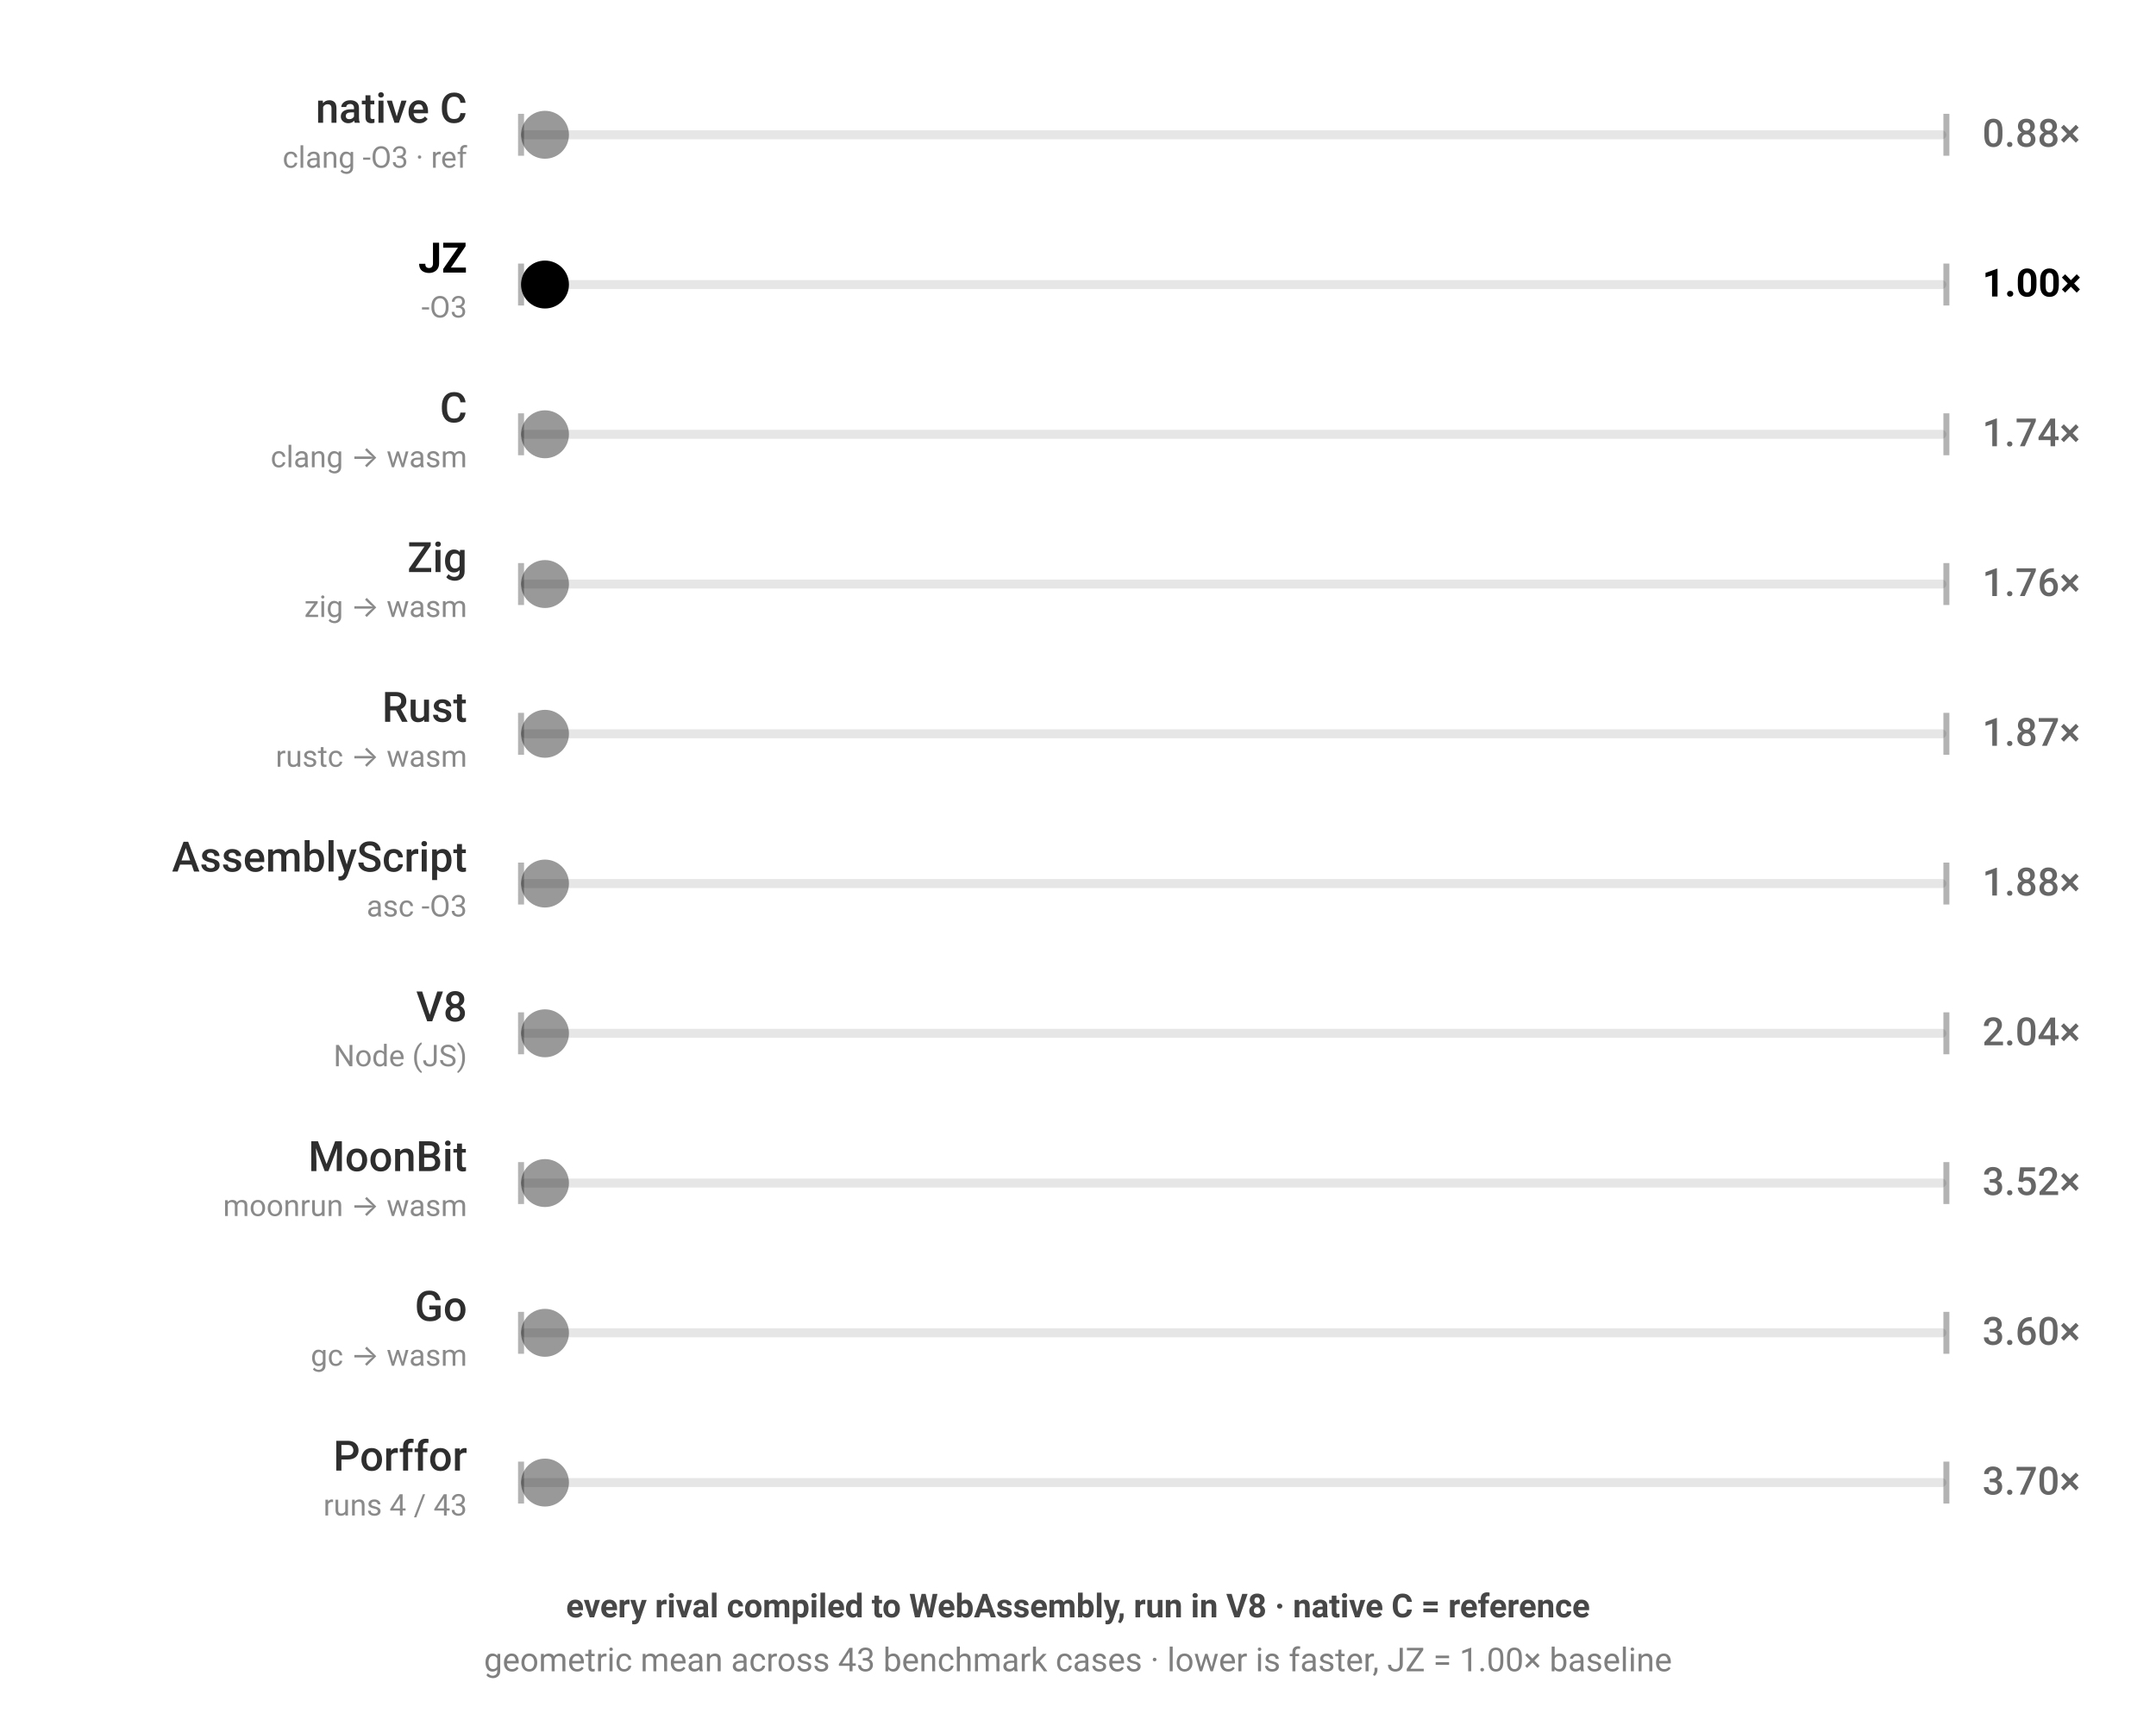
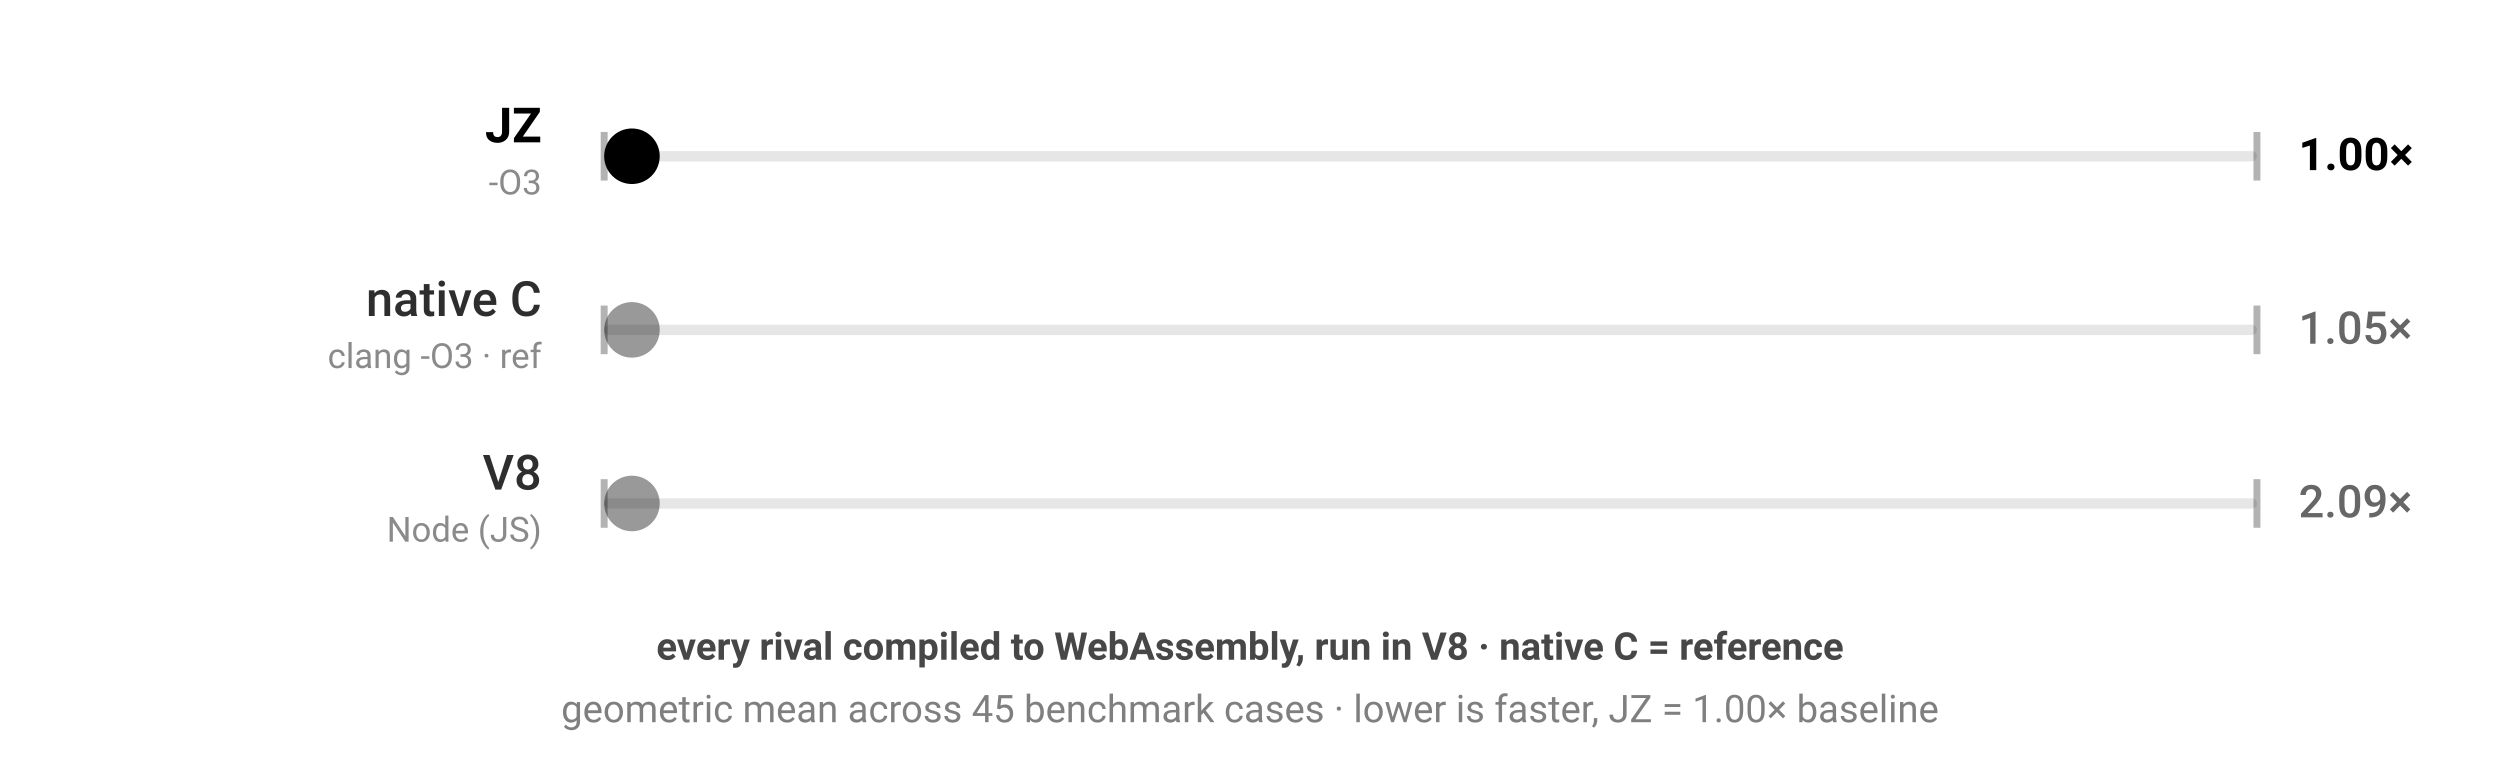
- <svg xmlns="http://www.w3.org/2000/svg" viewBox="0 0 720 574" width="720" height="574" style="color-scheme:light dark" role="img" aria-label="JZ benchmark — every rival compiled to WebAssembly, run in V8 · native C = reference; geometric mean across 43 benchmark cases · lower is faster, JZ = 1.00× baseline; each ball's speed is proportional to that engine's geometric-mean runtime across the corpus">
+ <svg xmlns="http://www.w3.org/2000/svg" viewBox="0 0 720 224" width="720" height="224" style="color-scheme:light dark" role="img" aria-label="JZ benchmark — every rival compiled to WebAssembly, run in V8 · native C = reference; geometric mean across 45 benchmark cases · lower is faster, JZ = 1.00× baseline; each ball's speed is proportional to that engine's geometric-mean runtime across the corpus">
  <g font-family="-apple-system,BlinkMacSystemFont,'Segoe UI',Roboto,sans-serif">
    <rect x="174" y="43.5" width="476" height="3" rx="1.5" fill="currentColor" fill-opacity="0.1" />
    <line x1="174" y1="38" x2="174" y2="52" stroke="currentColor" stroke-opacity="0.3" stroke-width="2" />
    <line x1="650" y1="38" x2="650" y2="52" stroke="currentColor" stroke-opacity="0.3" stroke-width="2" />
-     <text x="156" y="41" text-anchor="end" font-size="14" font-weight="500" fill="currentColor" fill-opacity="0.82">native C</text>
-     <text x="156" y="56" text-anchor="end" font-size="10" fill="currentColor" fill-opacity="0.46">clang -O3 · ref</text>
-     <text x="662" y="49" font-size="13" font-weight="500" fill="currentColor" fill-opacity="0.6">0.88×</text>
-     <circle cx="182.0" cy="45" r="8" fill="currentColor" fill-opacity="0.4">
-       <animate attributeName="cx" dur="1.401s" repeatCount="indefinite" calcMode="linear" keyTimes="0;0.5;1" values="182.0;642.0;182.0" begin="-0.00s" />
+     <text x="156" y="41" text-anchor="end" font-size="14" font-weight="700" fill="currentColor" fill-opacity="1">JZ</text>
+     <text x="156" y="56" text-anchor="end" font-size="10" fill="currentColor" fill-opacity="0.46">-O3</text>
+     <text x="662" y="49" font-size="13" font-weight="700" fill="currentColor" fill-opacity="1">1.00×</text>
+     <circle cx="182.0" cy="45" r="8" fill="currentColor" fill-opacity="1">
+       <animate attributeName="cx" dur="1.6s" repeatCount="indefinite" calcMode="linear" keyTimes="0;0.5;1" values="182.0;642.0;182.0" begin="-0.00s" />
    </circle>
  </g>
  <g font-family="-apple-system,BlinkMacSystemFont,'Segoe UI',Roboto,sans-serif">
    <rect x="174" y="93.5" width="476" height="3" rx="1.5" fill="currentColor" fill-opacity="0.1" />
    <line x1="174" y1="88" x2="174" y2="102" stroke="currentColor" stroke-opacity="0.3" stroke-width="2" />
    <line x1="650" y1="88" x2="650" y2="102" stroke="currentColor" stroke-opacity="0.3" stroke-width="2" />
-     <text x="156" y="91" text-anchor="end" font-size="14" font-weight="700" fill="currentColor" fill-opacity="1">JZ</text>
-     <text x="156" y="106" text-anchor="end" font-size="10" fill="currentColor" fill-opacity="0.46">-O3</text>
-     <text x="662" y="99" font-size="13" font-weight="700" fill="currentColor" fill-opacity="1">1.00×</text>
-     <circle cx="182.0" cy="95" r="8" fill="currentColor" fill-opacity="1">
-       <animate attributeName="cx" dur="1.6s" repeatCount="indefinite" calcMode="linear" keyTimes="0;0.5;1" values="182.0;642.0;182.0" begin="-0.41s" />
+     <text x="156" y="91" text-anchor="end" font-size="14" font-weight="500" fill="currentColor" fill-opacity="0.82">native C</text>
+     <text x="156" y="106" text-anchor="end" font-size="10" fill="currentColor" fill-opacity="0.46">clang -O3 · ref</text>
+     <text x="662" y="99" font-size="13" font-weight="500" fill="currentColor" fill-opacity="0.6">1.05×</text>
+     <circle cx="182.0" cy="95" r="8" fill="currentColor" fill-opacity="0.4">
+       <animate attributeName="cx" dur="1.68s" repeatCount="indefinite" calcMode="linear" keyTimes="0;0.5;1" values="182.0;642.0;182.0" begin="-0.41s" />
    </circle>
  </g>
  <g font-family="-apple-system,BlinkMacSystemFont,'Segoe UI',Roboto,sans-serif">
    <rect x="174" y="143.5" width="476" height="3" rx="1.5" fill="currentColor" fill-opacity="0.1" />
    <line x1="174" y1="138" x2="174" y2="152" stroke="currentColor" stroke-opacity="0.3" stroke-width="2" />
    <line x1="650" y1="138" x2="650" y2="152" stroke="currentColor" stroke-opacity="0.3" stroke-width="2" />
-     <text x="156" y="141" text-anchor="end" font-size="14" font-weight="500" fill="currentColor" fill-opacity="0.82">C</text>
-     <text x="156" y="156" text-anchor="end" font-size="10" fill="currentColor" fill-opacity="0.46">clang → wasm</text>
-     <text x="662" y="149" font-size="13" font-weight="500" fill="currentColor" fill-opacity="0.6">1.74×</text>
+     <text x="156" y="141" text-anchor="end" font-size="14" font-weight="500" fill="currentColor" fill-opacity="0.82">V8</text>
+     <text x="156" y="156" text-anchor="end" font-size="10" fill="currentColor" fill-opacity="0.46">Node (JS)</text>
+     <text x="662" y="149" font-size="13" font-weight="500" fill="currentColor" fill-opacity="0.6">2.09×</text>
    <circle cx="182.0" cy="145" r="8" fill="currentColor" fill-opacity="0.4">
-       <animate attributeName="cx" dur="2.79s" repeatCount="indefinite" calcMode="linear" keyTimes="0;0.5;1" values="182.0;642.0;182.0" begin="-0.82s" />
+       <animate attributeName="cx" dur="3.343s" repeatCount="indefinite" calcMode="linear" keyTimes="0;0.5;1" values="182.0;642.0;182.0" begin="-0.82s" />
    </circle>
  </g>
-   <g font-family="-apple-system,BlinkMacSystemFont,'Segoe UI',Roboto,sans-serif">
-     <rect x="174" y="193.5" width="476" height="3" rx="1.5" fill="currentColor" fill-opacity="0.1" />
-     <line x1="174" y1="188" x2="174" y2="202" stroke="currentColor" stroke-opacity="0.3" stroke-width="2" />
-     <line x1="650" y1="188" x2="650" y2="202" stroke="currentColor" stroke-opacity="0.3" stroke-width="2" />
-     <text x="156" y="191" text-anchor="end" font-size="14" font-weight="500" fill="currentColor" fill-opacity="0.82">Zig</text>
-     <text x="156" y="206" text-anchor="end" font-size="10" fill="currentColor" fill-opacity="0.46">zig → wasm</text>
-     <text x="662" y="199" font-size="13" font-weight="500" fill="currentColor" fill-opacity="0.6">1.76×</text>
-     <circle cx="182.0" cy="195" r="8" fill="currentColor" fill-opacity="0.4">
-       <animate attributeName="cx" dur="2.824s" repeatCount="indefinite" calcMode="linear" keyTimes="0;0.5;1" values="182.0;642.0;182.0" begin="-1.23s" />
-     </circle>
-   </g>
-   <g font-family="-apple-system,BlinkMacSystemFont,'Segoe UI',Roboto,sans-serif">
-     <rect x="174" y="243.5" width="476" height="3" rx="1.5" fill="currentColor" fill-opacity="0.1" />
-     <line x1="174" y1="238" x2="174" y2="252" stroke="currentColor" stroke-opacity="0.3" stroke-width="2" />
-     <line x1="650" y1="238" x2="650" y2="252" stroke="currentColor" stroke-opacity="0.3" stroke-width="2" />
-     <text x="156" y="241" text-anchor="end" font-size="14" font-weight="500" fill="currentColor" fill-opacity="0.82">Rust</text>
-     <text x="156" y="256" text-anchor="end" font-size="10" fill="currentColor" fill-opacity="0.46">rustc → wasm</text>
-     <text x="662" y="249" font-size="13" font-weight="500" fill="currentColor" fill-opacity="0.6">1.87×</text>
-     <circle cx="182.0" cy="245" r="8" fill="currentColor" fill-opacity="0.4">
-       <animate attributeName="cx" dur="2.985s" repeatCount="indefinite" calcMode="linear" keyTimes="0;0.5;1" values="182.0;642.0;182.0" begin="-1.64s" />
-     </circle>
-   </g>
-   <g font-family="-apple-system,BlinkMacSystemFont,'Segoe UI',Roboto,sans-serif">
-     <rect x="174" y="293.5" width="476" height="3" rx="1.5" fill="currentColor" fill-opacity="0.1" />
-     <line x1="174" y1="288" x2="174" y2="302" stroke="currentColor" stroke-opacity="0.3" stroke-width="2" />
-     <line x1="650" y1="288" x2="650" y2="302" stroke="currentColor" stroke-opacity="0.3" stroke-width="2" />
-     <text x="156" y="291" text-anchor="end" font-size="14" font-weight="500" fill="currentColor" fill-opacity="0.82">AssemblyScript</text>
-     <text x="156" y="306" text-anchor="end" font-size="10" fill="currentColor" fill-opacity="0.46">asc -O3</text>
-     <text x="662" y="299" font-size="13" font-weight="500" fill="currentColor" fill-opacity="0.6">1.88×</text>
-     <circle cx="182.0" cy="295" r="8" fill="currentColor" fill-opacity="0.4">
-       <animate attributeName="cx" dur="3.001s" repeatCount="indefinite" calcMode="linear" keyTimes="0;0.5;1" values="182.0;642.0;182.0" begin="-2.05s" />
-     </circle>
-   </g>
-   <g font-family="-apple-system,BlinkMacSystemFont,'Segoe UI',Roboto,sans-serif">
-     <rect x="174" y="343.5" width="476" height="3" rx="1.5" fill="currentColor" fill-opacity="0.1" />
-     <line x1="174" y1="338" x2="174" y2="352" stroke="currentColor" stroke-opacity="0.3" stroke-width="2" />
-     <line x1="650" y1="338" x2="650" y2="352" stroke="currentColor" stroke-opacity="0.3" stroke-width="2" />
-     <text x="156" y="341" text-anchor="end" font-size="14" font-weight="500" fill="currentColor" fill-opacity="0.82">V8</text>
-     <text x="156" y="356" text-anchor="end" font-size="10" fill="currentColor" fill-opacity="0.46">Node (JS)</text>
-     <text x="662" y="349" font-size="13" font-weight="500" fill="currentColor" fill-opacity="0.6">2.04×</text>
-     <circle cx="182.0" cy="345" r="8" fill="currentColor" fill-opacity="0.4">
-       <animate attributeName="cx" dur="3.26s" repeatCount="indefinite" calcMode="linear" keyTimes="0;0.5;1" values="182.0;642.0;182.0" begin="-2.46s" />
-     </circle>
-   </g>
-   <g font-family="-apple-system,BlinkMacSystemFont,'Segoe UI',Roboto,sans-serif">
-     <rect x="174" y="393.5" width="476" height="3" rx="1.5" fill="currentColor" fill-opacity="0.1" />
-     <line x1="174" y1="388" x2="174" y2="402" stroke="currentColor" stroke-opacity="0.3" stroke-width="2" />
-     <line x1="650" y1="388" x2="650" y2="402" stroke="currentColor" stroke-opacity="0.3" stroke-width="2" />
-     <text x="156" y="391" text-anchor="end" font-size="14" font-weight="500" fill="currentColor" fill-opacity="0.82">MoonBit</text>
-     <text x="156" y="406" text-anchor="end" font-size="10" fill="currentColor" fill-opacity="0.46">moonrun → wasm</text>
-     <text x="662" y="399" font-size="13" font-weight="500" fill="currentColor" fill-opacity="0.6">3.52×</text>
-     <circle cx="182.0" cy="395" r="8" fill="currentColor" fill-opacity="0.4">
-       <animate attributeName="cx" dur="5.634s" repeatCount="indefinite" calcMode="linear" keyTimes="0;0.5;1" values="182.0;642.0;182.0" begin="-2.87s" />
-     </circle>
-   </g>
-   <g font-family="-apple-system,BlinkMacSystemFont,'Segoe UI',Roboto,sans-serif">
-     <rect x="174" y="443.5" width="476" height="3" rx="1.5" fill="currentColor" fill-opacity="0.1" />
-     <line x1="174" y1="438" x2="174" y2="452" stroke="currentColor" stroke-opacity="0.3" stroke-width="2" />
-     <line x1="650" y1="438" x2="650" y2="452" stroke="currentColor" stroke-opacity="0.3" stroke-width="2" />
-     <text x="156" y="441" text-anchor="end" font-size="14" font-weight="500" fill="currentColor" fill-opacity="0.82">Go</text>
-     <text x="156" y="456" text-anchor="end" font-size="10" fill="currentColor" fill-opacity="0.46">gc → wasm</text>
-     <text x="662" y="449" font-size="13" font-weight="500" fill="currentColor" fill-opacity="0.6">3.60×</text>
-     <circle cx="182.0" cy="445" r="8" fill="currentColor" fill-opacity="0.4">
-       <animate attributeName="cx" dur="5.768s" repeatCount="indefinite" calcMode="linear" keyTimes="0;0.5;1" values="182.0;642.0;182.0" begin="-3.28s" />
-     </circle>
-   </g>
-   <g font-family="-apple-system,BlinkMacSystemFont,'Segoe UI',Roboto,sans-serif">
-     <rect x="174" y="493.5" width="476" height="3" rx="1.5" fill="currentColor" fill-opacity="0.1" />
-     <line x1="174" y1="488" x2="174" y2="502" stroke="currentColor" stroke-opacity="0.3" stroke-width="2" />
-     <line x1="650" y1="488" x2="650" y2="502" stroke="currentColor" stroke-opacity="0.3" stroke-width="2" />
-     <text x="156" y="491" text-anchor="end" font-size="14" font-weight="500" fill="currentColor" fill-opacity="0.82">Porffor</text>
-     <text x="156" y="506" text-anchor="end" font-size="10" fill="currentColor" fill-opacity="0.46">runs 4 / 43</text>
-     <text x="662" y="499" font-size="13" font-weight="500" fill="currentColor" fill-opacity="0.6">3.70×</text>
-     <circle cx="182.0" cy="495" r="8" fill="currentColor" fill-opacity="0.4">
-       <animate attributeName="cx" dur="5.925s" repeatCount="indefinite" calcMode="linear" keyTimes="0;0.5;1" values="182.0;642.0;182.0" begin="-3.69s" />
-     </circle>
-   </g>
-   <text x="360" y="540" text-anchor="middle" font-family="-apple-system,BlinkMacSystemFont,'Segoe UI',Roboto,sans-serif" font-size="11" font-weight="600" fill="currentColor" fill-opacity="0.72">every rival compiled to WebAssembly, run in V8 · native C = reference</text>
-   <text x="360" y="558" text-anchor="middle" font-family="-apple-system,BlinkMacSystemFont,'Segoe UI',Roboto,sans-serif" font-size="11" fill="currentColor" fill-opacity="0.5">geometric mean across 43 benchmark cases · lower is faster, JZ = 1.00× baseline</text>
+   <text x="360" y="190" text-anchor="middle" font-family="-apple-system,BlinkMacSystemFont,'Segoe UI',Roboto,sans-serif" font-size="11" font-weight="600" fill="currentColor" fill-opacity="0.72">every rival compiled to WebAssembly, run in V8 · native C = reference</text>
+   <text x="360" y="208" text-anchor="middle" font-family="-apple-system,BlinkMacSystemFont,'Segoe UI',Roboto,sans-serif" font-size="11" fill="currentColor" fill-opacity="0.5">geometric mean across 45 benchmark cases · lower is faster, JZ = 1.00× baseline</text>
</svg>
